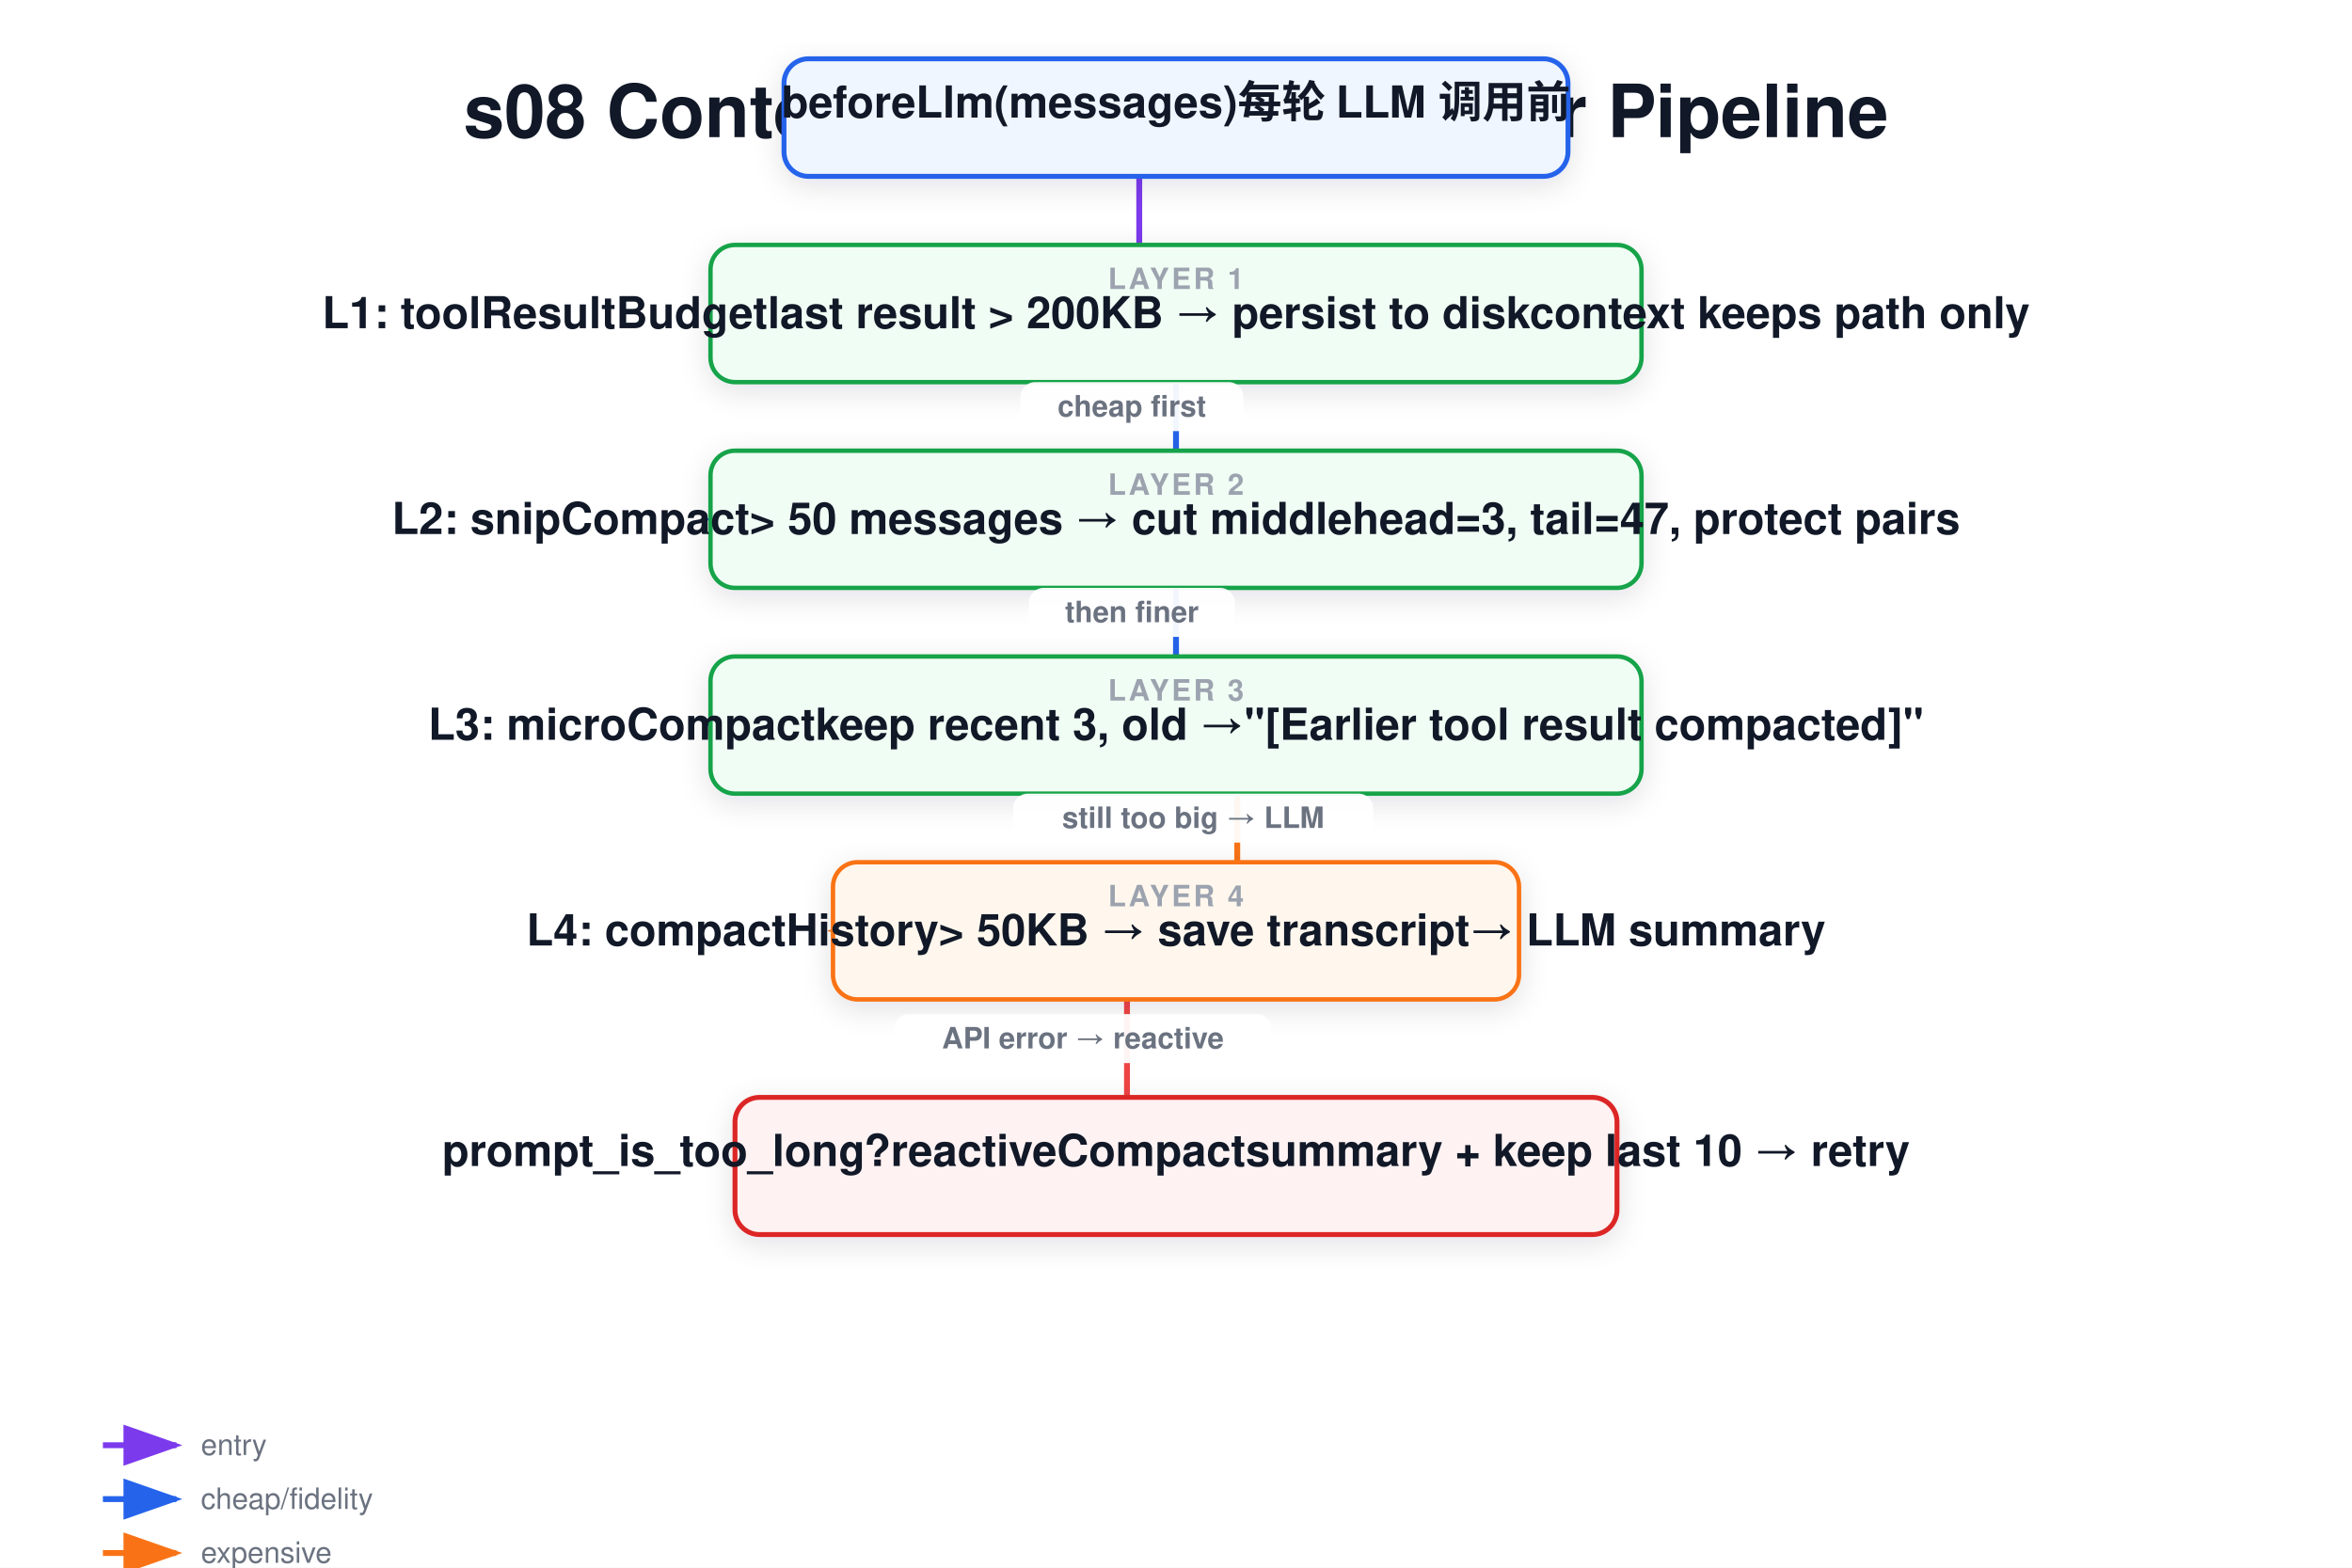
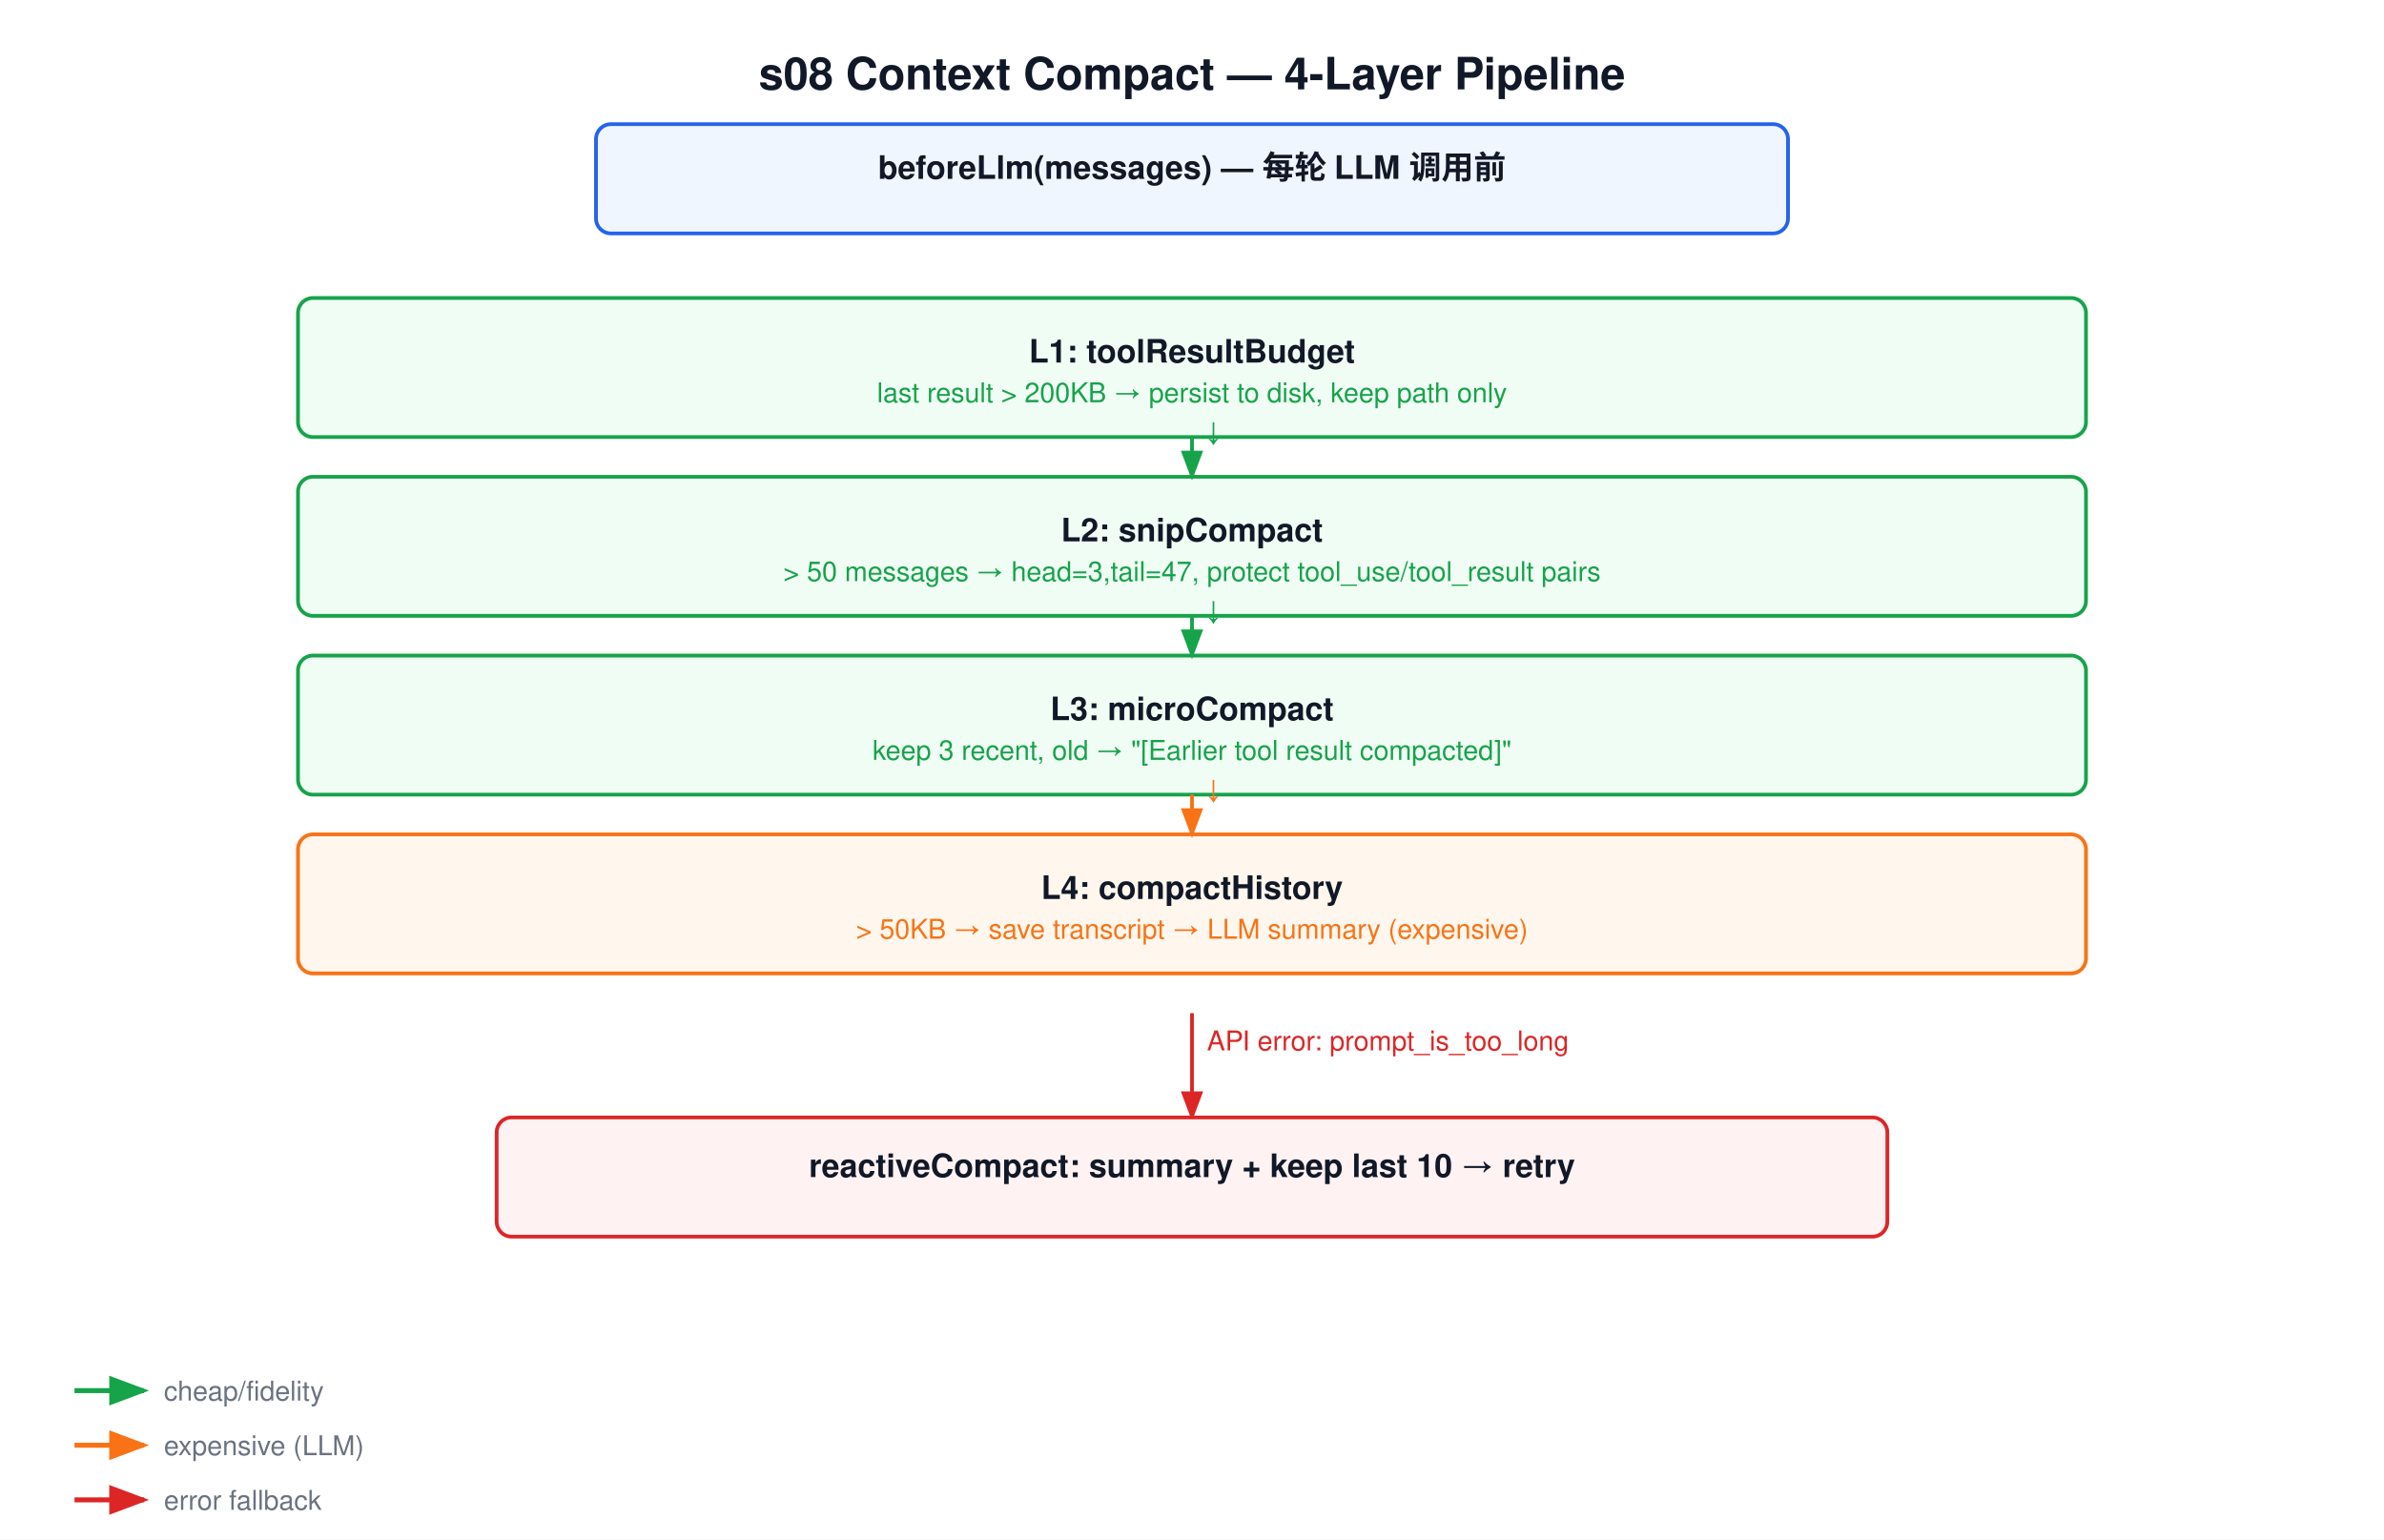
- <svg xmlns="http://www.w3.org/2000/svg" viewBox="0 0 960 640" width="960" height="640">
+ <svg xmlns="http://www.w3.org/2000/svg" viewBox="0 0 960 620" width="960" height="620">
  <defs>
-     <marker id="arrowA" markerWidth="10" markerHeight="7" refX="9" refY="3.5" orient="auto">
-       <polygon points="0 0, 10 3.5, 0 7" fill="#7c3aed" />
+     <marker id="arrow_2563eb" markerWidth="8" markerHeight="6" refX="7" refY="3" orient="auto">
+       <polygon points="0 0, 8 3, 0 6" fill="#2563eb" />
    </marker>
-     <marker id="arrowB" markerWidth="10" markerHeight="7" refX="9" refY="3.5" orient="auto">
-       <polygon points="0 0, 10 3.5, 0 7" fill="#10b981" />
+     <marker id="arrow_16a34a" markerWidth="8" markerHeight="6" refX="7" refY="3" orient="auto">
+       <polygon points="0 0, 8 3, 0 6" fill="#16a34a" />
    </marker>
-     <marker id="arrowC" markerWidth="10" markerHeight="7" refX="9" refY="3.5" orient="auto">
-       <polygon points="0 0, 10 3.5, 0 7" fill="#2563eb" />
+     <marker id="arrow_8b5cf6" markerWidth="8" markerHeight="6" refX="7" refY="3" orient="auto">
+       <polygon points="0 0, 8 3, 0 6" fill="#8b5cf6" />
    </marker>
-     <marker id="arrowE" markerWidth="10" markerHeight="7" refX="9" refY="3.5" orient="auto">
-       <polygon points="0 0, 10 3.5, 0 7" fill="#f97316" />
+     <marker id="arrow_f97316" markerWidth="8" markerHeight="6" refX="7" refY="3" orient="auto">
+       <polygon points="0 0, 8 3, 0 6" fill="#f97316" />
    </marker>
-     <marker id="arrowF" markerWidth="10" markerHeight="7" refX="9" refY="3.5" orient="auto">
-       <polygon points="0 0, 10 3.5, 0 7" fill="#7c3aed" />
+     <marker id="arrow_dc2626" markerWidth="8" markerHeight="6" refX="7" refY="3" orient="auto">
+       <polygon points="0 0, 8 3, 0 6" fill="#dc2626" />
    </marker>
-     <marker id="arrowG" markerWidth="10" markerHeight="7" refX="9" refY="3.5" orient="auto">
-       <polygon points="0 0, 10 3.5, 0 7" fill="#ef4444" />
+     <marker id="arrow_6b7280" markerWidth="8" markerHeight="6" refX="7" refY="3" orient="auto">
+       <polygon points="0 0, 8 3, 0 6" fill="#6b7280" />
    </marker>
-     <marker id="arrowH" markerWidth="10" markerHeight="7" refX="9" refY="3.5" orient="auto">
-       <polygon points="0 0, 10 3.5, 0 7" fill="#6b7280" />
-     </marker>
-     <filter id="shadowSoft" x="-20%" y="-20%" width="140%" height="160%">
-       <feDropShadow dx="0" dy="3" stdDeviation="6" flood-color="#0f172a" flood-opacity="0.12" />
-     </filter>
-     <filter id="shadowGlass" x="-20%" y="-20%" width="140%" height="160%">
-       <feDropShadow dx="0" dy="10" stdDeviation="16" flood-color="#020617" flood-opacity="0.28" />
-     </filter>
-     <style>
-     text { font-family: 'Helvetica Neue', Helvetica, Arial, 'PingFang SC', 'Microsoft YaHei', 'Microsoft JhengHei', 'SimHei', sans-serif; }
-     .title { font-size: 30px; font-weight: 700; fill: #111827; }
-     .subtitle { font-size: 14px; font-weight: 500; fill: #6b7280; }
-     .section { font-size: 13px; font-weight: 700; fill: #2563eb; letter-spacing: 1.4px; }
-     .section-sub { font-size: 12px; font-weight: 500; fill: #94a3b8; }
-     .node-title { font-size: 18px; font-weight: 700; fill: #111827; }
-     .node-sub { font-size: 12px; font-weight: 500; fill: #6b7280; }
-     .node-type { font-size: 12px; font-weight: 700; fill: #9ca3af; letter-spacing: 0.08em; }
-     .arrow-label { font-size: 12px; font-weight: 600; fill: #6b7280; }
-     .legend { font-size: 12px; font-weight: 500; fill: #6b7280; }
-     .footnote { font-size: 12px; font-weight: 500; fill: #94a3b8; }
-     </style>
  </defs>
-   <rect width="960.0" height="640.0" fill="#ffffff" />
-   <text x="480.0" y="56" text-anchor="middle" class="title">s08 Context Compact — 4-Layer Pipeline</text>
-   <path d="M 640.0,48.0 L 465.0,48.0 L 465.0,128.0 L 290.0,128.0" fill="none" stroke="#7c3aed" stroke-width="2.4" marker-end="url(#arrowA)" />
-   <path d="M 670.0,128.0 L 480.0,128.0 L 480.0,212.0 L 290.0,212.0" fill="none" stroke="#2563eb" stroke-width="2.4" marker-end="url(#arrowC)" />
-   <path d="M 670.0,212.0 L 480.0,212.0 L 480.0,296.0 L 290.0,296.0" fill="none" stroke="#2563eb" stroke-width="2.4" marker-end="url(#arrowC)" />
-   <path d="M 670.0,296.0 L 505.0,296.0 L 505.0,380.0 L 340.0,380.0" fill="none" stroke="#f97316" stroke-width="2.4" marker-end="url(#arrowE)" />
-   <path d="M 620.0,380.0 L 460.0,380.0 L 460.0,476.0 L 300.0,476.0" fill="none" stroke="#ef4444" stroke-width="2.4" marker-end="url(#arrowG)" />
-   <rect x="320.0" y="24.0" width="320.0" height="48.0" rx="10.0" fill="#eff6ff" stroke="#2563eb" stroke-width="2.0" filter="url(#shadowSoft)" />
-   <text x="480.0" y="48.0" text-anchor="middle" class="node-title">beforeLlm(messages)
- 每轮 LLM 调用前</text>
-   <rect x="290.0" y="100.0" width="380.0" height="56.0" rx="10.0" fill="#f0fdf4" stroke="#16a34a" stroke-width="1.8" filter="url(#shadowSoft)" />
-   <text x="480.0" y="118.0" text-anchor="middle" class="node-type">LAYER 1</text>
-   <text x="480.0" y="134.0" text-anchor="middle" class="node-title">L1: toolResultBudget
- last result &gt; 200KB → persist to disk
- context keeps path only</text>
-   <rect x="290.0" y="184.0" width="380.0" height="56.0" rx="10.0" fill="#f0fdf4" stroke="#16a34a" stroke-width="1.8" filter="url(#shadowSoft)" />
-   <text x="480.0" y="202.0" text-anchor="middle" class="node-type">LAYER 2</text>
-   <text x="480.0" y="218.0" text-anchor="middle" class="node-title">L2: snipCompact
- &gt; 50 messages → cut middle
- head=3, tail=47, protect pairs</text>
-   <rect x="290.0" y="268.0" width="380.0" height="56.0" rx="10.0" fill="#f0fdf4" stroke="#16a34a" stroke-width="1.8" filter="url(#shadowSoft)" />
-   <text x="480.0" y="286.0" text-anchor="middle" class="node-type">LAYER 3</text>
-   <text x="480.0" y="302.0" text-anchor="middle" class="node-title">L3: microCompact
- keep recent 3, old →
- "[Earlier tool result compacted]"</text>
-   <rect x="340.0" y="352.0" width="280.0" height="56.0" rx="10.0" fill="#fff7ed" stroke="#f97316" stroke-width="1.8" filter="url(#shadowSoft)" />
-   <text x="480.0" y="370.0" text-anchor="middle" class="node-type">LAYER 4</text>
-   <text x="480.0" y="386.0" text-anchor="middle" class="node-title">L4: compactHistory
- &gt; 50KB → save transcript
- → LLM summary</text>
-   <rect x="300.0" y="448.0" width="360.0" height="56.0" rx="10.0" fill="#fef2f2" stroke="#dc2626" stroke-width="2.0" filter="url(#shadowSoft)" />
-   <text x="480.0" y="476.0" text-anchor="middle" class="node-title">prompt_is_too_long?
- reactiveCompact
- summary + keep last 10 → retry</text>
-   <rect x="416.5" y="156.0" width="91" height="20" rx="6" fill="#ffffff" opacity="0.94" />
-   <text x="462.0" y="170.0" text-anchor="middle" class="arrow-label">cheap first</text>
-   <rect x="420.0" y="240.0" width="84" height="20" rx="6" fill="#ffffff" opacity="0.94" />
-   <text x="462.0" y="254.0" text-anchor="middle" class="arrow-label">then finer</text>
-   <rect x="413.5" y="324.0" width="147" height="20" rx="6" fill="#ffffff" opacity="0.94" />
-   <text x="487.0" y="338.0" text-anchor="middle" class="arrow-label">still too big → LLM</text>
-   <rect x="365.0" y="414.0" width="154" height="20" rx="6" fill="#ffffff" opacity="0.94" />
-   <text x="442.0" y="428.0" text-anchor="middle" class="arrow-label">API error → reactive</text>
-   <line x1="42.0" y1="590.0" x2="72.0" y2="590.0" stroke="#7c3aed" stroke-width="2.4" marker-end="url(#arrowA)" />
-   <text x="82.0" y="594.0" class="legend">entry</text>
-   <line x1="42.0" y1="612.0" x2="72.0" y2="612.0" stroke="#2563eb" stroke-width="2.4" marker-end="url(#arrowC)" />
-   <text x="82.0" y="616.0" class="legend">cheap/fidelity</text>
-   <line x1="42.0" y1="634.0" x2="72.0" y2="634.0" stroke="#f97316" stroke-width="2.4" marker-end="url(#arrowE)" />
-   <text x="82.0" y="638.0" class="legend">expensive</text>
-   <line x1="42.0" y1="656.0" x2="72.0" y2="656.0" stroke="#ef4444" stroke-width="2.4" marker-end="url(#arrowG)" />
-   <text x="82.0" y="660.0" class="legend">fallback</text>
+   <rect width="960" height="620" fill="#ffffff" />
+   <text x="480" y="36" text-anchor="middle" font-family="Helvetica Neue,Helvetica,Arial,PingFang SC,Microsoft YaHei,sans-serif" font-size="18" fill="#111827" font-weight="600">s08 Context Compact — 4-Layer Pipeline</text>
+   <rect x="240" y="50" width="480" height="44" rx="6" fill="#eff6ff" stroke="#2563eb" stroke-width="1.5" />
+   <text x="480" y="72" text-anchor="middle" font-family="Helvetica Neue,Helvetica,Arial,PingFang SC,Microsoft YaHei,sans-serif" font-size="13" fill="#111827" font-weight="600">beforeLlm(messages) — 每轮 LLM 调用前</text>
+   <rect x="120" y="120" width="720" height="56" rx="6" fill="#f0fdf4" stroke="#16a34a" stroke-width="1.5" />
+   <text x="480" y="146" text-anchor="middle" font-family="Helvetica Neue,Helvetica,Arial,PingFang SC,Microsoft YaHei,sans-serif" font-size="13" fill="#111827" font-weight="600">L1: toolResultBudget</text>
+   <text x="480" y="162" text-anchor="middle" font-family="Helvetica Neue,Helvetica,Arial,PingFang SC,Microsoft YaHei,sans-serif" font-size="11" fill="#16a34a">last result &gt; 200KB → persist to disk, keep path only</text>
+   <rect x="120" y="192" width="720" height="56" rx="6" fill="#f0fdf4" stroke="#16a34a" stroke-width="1.5" />
+   <text x="480" y="218" text-anchor="middle" font-family="Helvetica Neue,Helvetica,Arial,PingFang SC,Microsoft YaHei,sans-serif" font-size="13" fill="#111827" font-weight="600">L2: snipCompact</text>
+   <text x="480" y="234" text-anchor="middle" font-family="Helvetica Neue,Helvetica,Arial,PingFang SC,Microsoft YaHei,sans-serif" font-size="11" fill="#16a34a">&gt; 50 messages → head=3,tail=47, protect tool_use/tool_result pairs</text>
+   <path d="M 480,176 L 480,192" fill="none" stroke="#16a34a" stroke-width="1.5" marker-end="url(#arrow_16a34a)" />
+   <text x="486" y="178" font-family="Helvetica Neue,Helvetica,Arial,PingFang SC,Microsoft YaHei,sans-serif" font-size="11" fill="#16a34a">↓</text>
+   <rect x="120" y="264" width="720" height="56" rx="6" fill="#f0fdf4" stroke="#16a34a" stroke-width="1.5" />
+   <text x="480" y="290" text-anchor="middle" font-family="Helvetica Neue,Helvetica,Arial,PingFang SC,Microsoft YaHei,sans-serif" font-size="13" fill="#111827" font-weight="600">L3: microCompact</text>
+   <text x="480" y="306" text-anchor="middle" font-family="Helvetica Neue,Helvetica,Arial,PingFang SC,Microsoft YaHei,sans-serif" font-size="11" fill="#16a34a">keep 3 recent, old → "[Earlier tool result compacted]"</text>
+   <path d="M 480,248 L 480,264" fill="none" stroke="#16a34a" stroke-width="1.5" marker-end="url(#arrow_16a34a)" />
+   <text x="486" y="250" font-family="Helvetica Neue,Helvetica,Arial,PingFang SC,Microsoft YaHei,sans-serif" font-size="11" fill="#16a34a">↓</text>
+   <rect x="120" y="336" width="720" height="56" rx="6" fill="#fff7ed" stroke="#f97316" stroke-width="1.5" />
+   <text x="480" y="362" text-anchor="middle" font-family="Helvetica Neue,Helvetica,Arial,PingFang SC,Microsoft YaHei,sans-serif" font-size="13" fill="#111827" font-weight="600">L4: compactHistory</text>
+   <text x="480" y="378" text-anchor="middle" font-family="Helvetica Neue,Helvetica,Arial,PingFang SC,Microsoft YaHei,sans-serif" font-size="11" fill="#f97316">&gt; 50KB → save transcript → LLM summary (expensive)</text>
+   <path d="M 480,320 L 480,336" fill="none" stroke="#f97316" stroke-width="1.5" marker-end="url(#arrow_f97316)" />
+   <text x="486" y="322" font-family="Helvetica Neue,Helvetica,Arial,PingFang SC,Microsoft YaHei,sans-serif" font-size="11" fill="#f97316">↓</text>
+   <path d="M 480,408 L 480,450" fill="none" stroke="#dc2626" stroke-width="1.5" marker-end="url(#arrow_dc2626)" />
+   <text x="486" y="423" font-family="Helvetica Neue,Helvetica,Arial,PingFang SC,Microsoft YaHei,sans-serif" font-size="11" fill="#dc2626">API error: prompt_is_too_long</text>
+   <rect x="200" y="450" width="560" height="48" rx="6" fill="#fef2f2" stroke="#dc2626" stroke-width="1.5" />
+   <text x="480" y="474" text-anchor="middle" font-family="Helvetica Neue,Helvetica,Arial,PingFang SC,Microsoft YaHei,sans-serif" font-size="13" fill="#111827" font-weight="600">reactiveCompact: summary + keep last 10 → retry</text>
+   <line x1="30" y1="560" x2="58" y2="560" stroke="#16a34a" stroke-width="2" marker-end="url(#arrow_16a34a)" />
+   <text x="66" y="564" font-family="Helvetica Neue,Helvetica,Arial,PingFang SC,Microsoft YaHei,sans-serif" font-size="11" fill="#6b7280">cheap/fidelity</text>
+   <line x1="30" y1="582" x2="58" y2="582" stroke="#f97316" stroke-width="2" marker-end="url(#arrow_f97316)" />
+   <text x="66" y="586" font-family="Helvetica Neue,Helvetica,Arial,PingFang SC,Microsoft YaHei,sans-serif" font-size="11" fill="#6b7280">expensive (LLM)</text>
+   <line x1="30" y1="604" x2="58" y2="604" stroke="#dc2626" stroke-width="2" marker-end="url(#arrow_dc2626)" />
+   <text x="66" y="608" font-family="Helvetica Neue,Helvetica,Arial,PingFang SC,Microsoft YaHei,sans-serif" font-size="11" fill="#6b7280">error fallback</text>
</svg>
